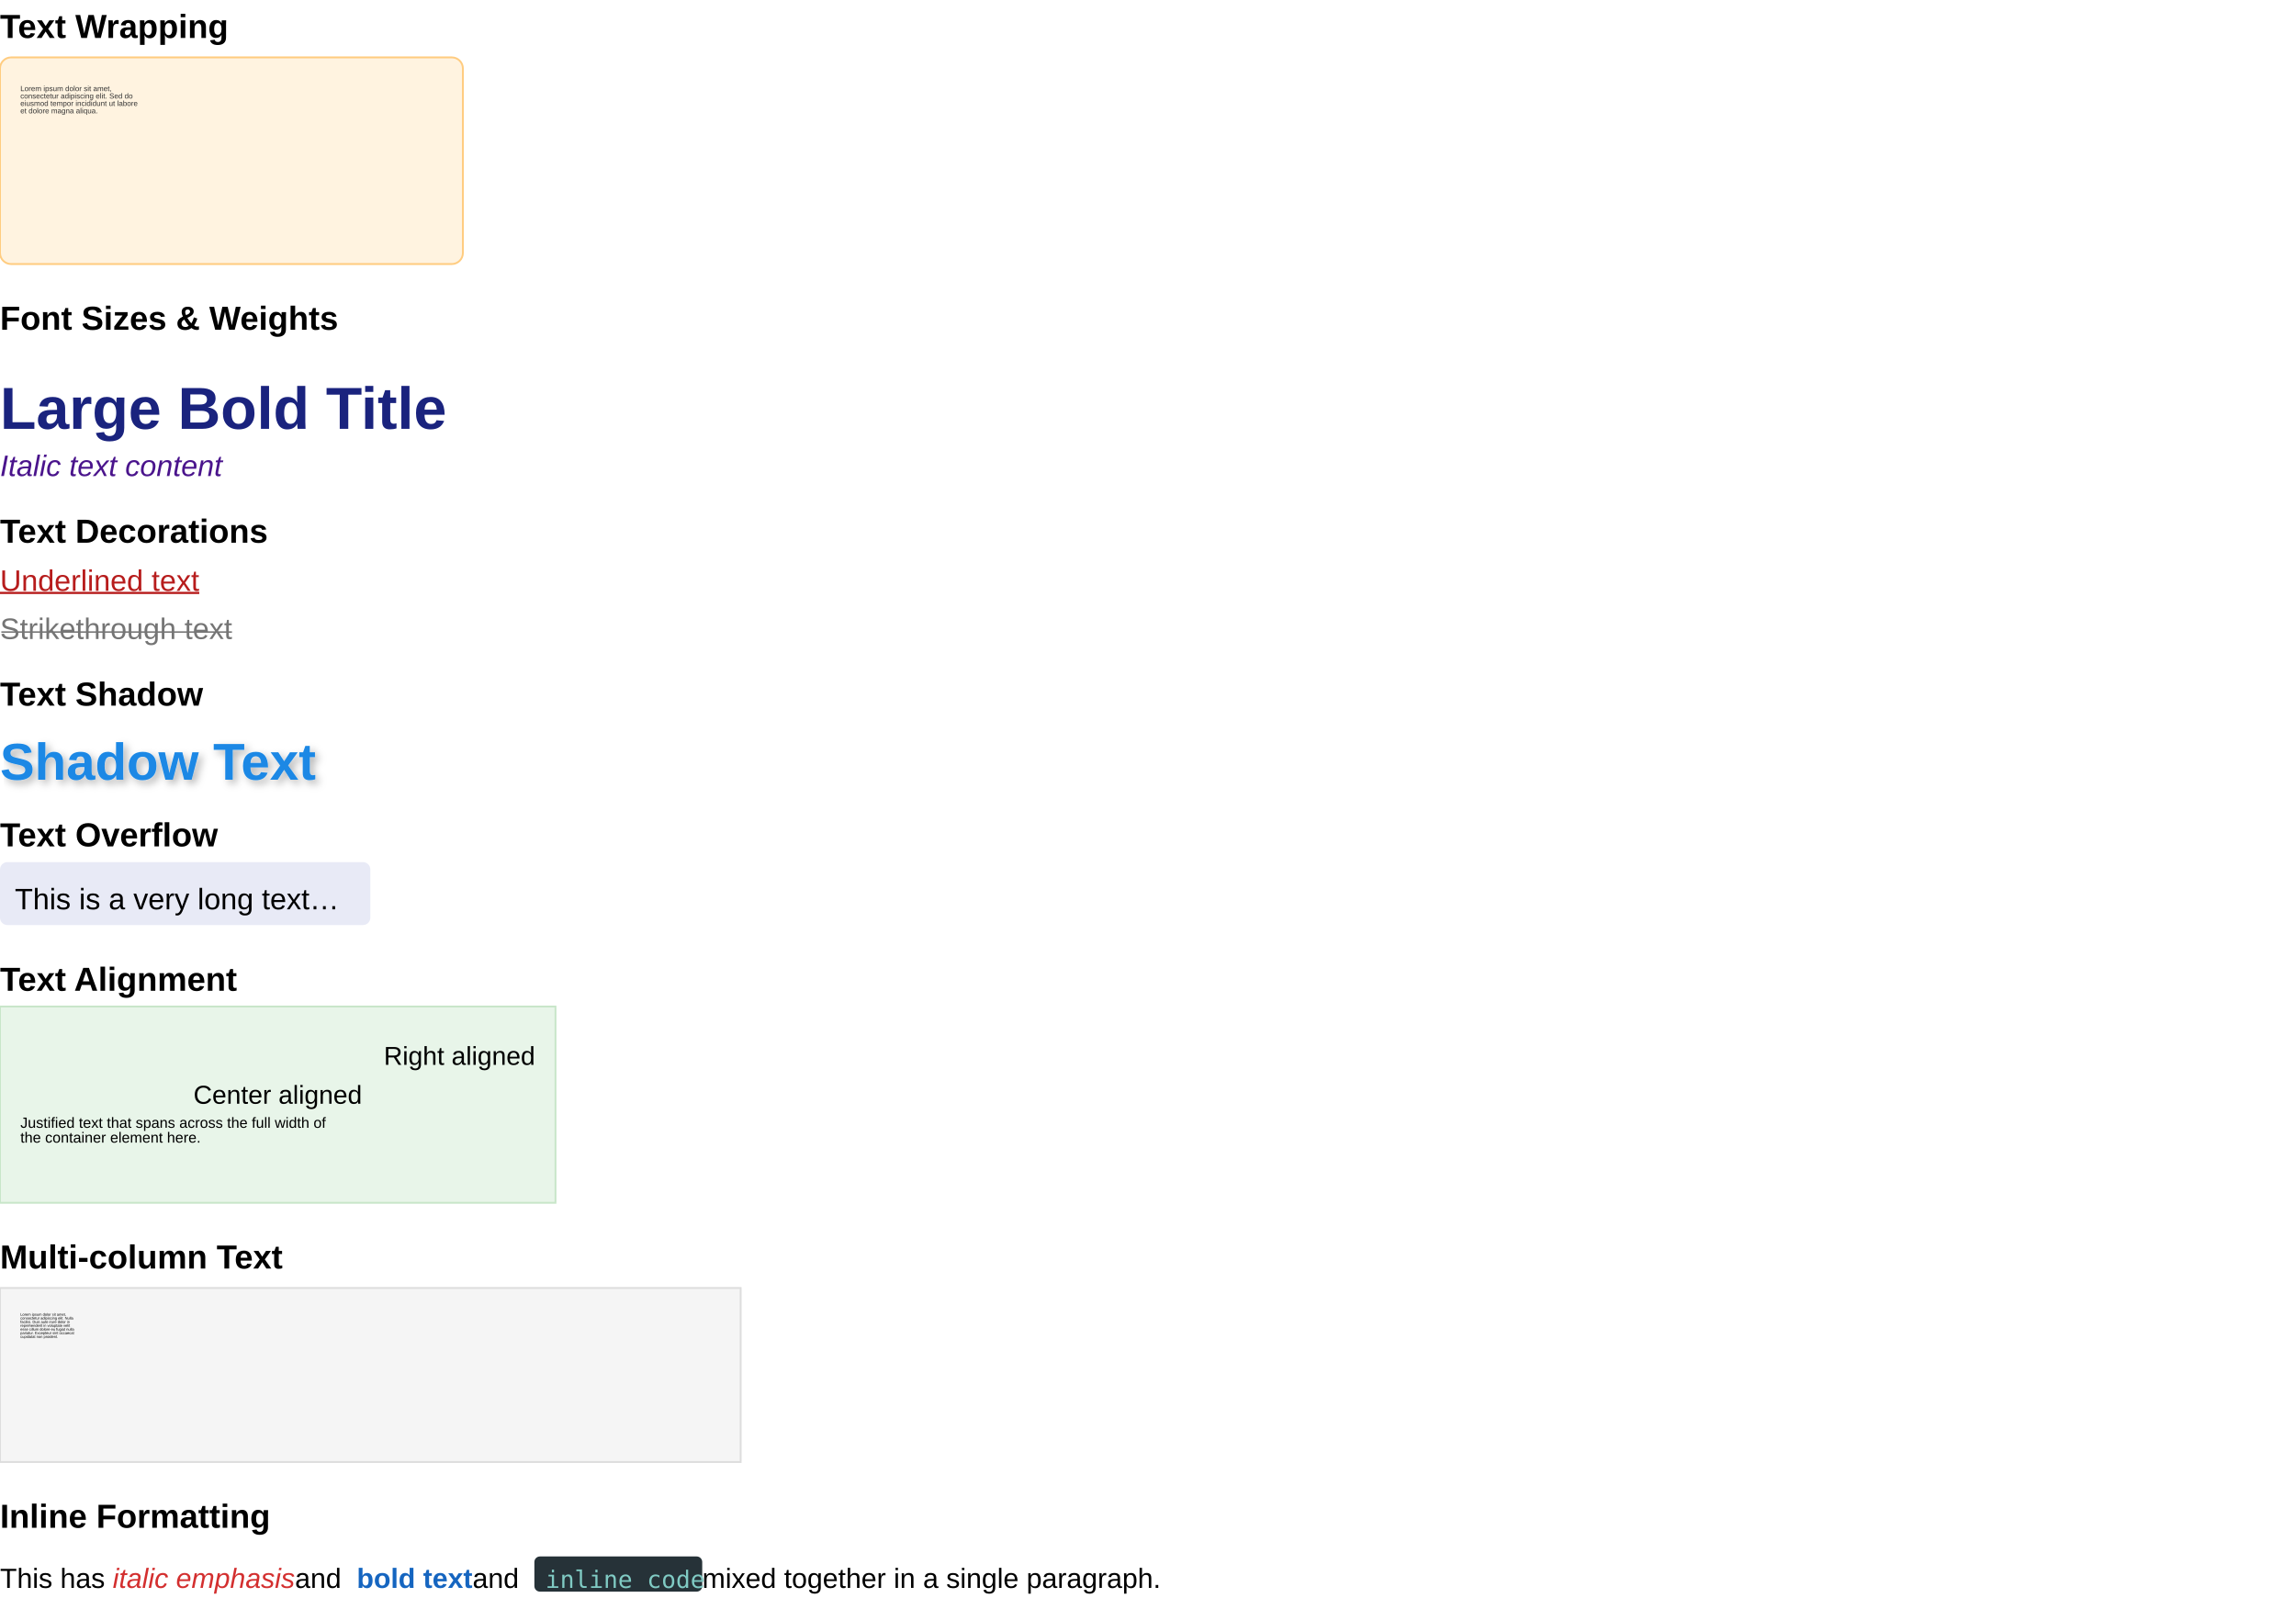
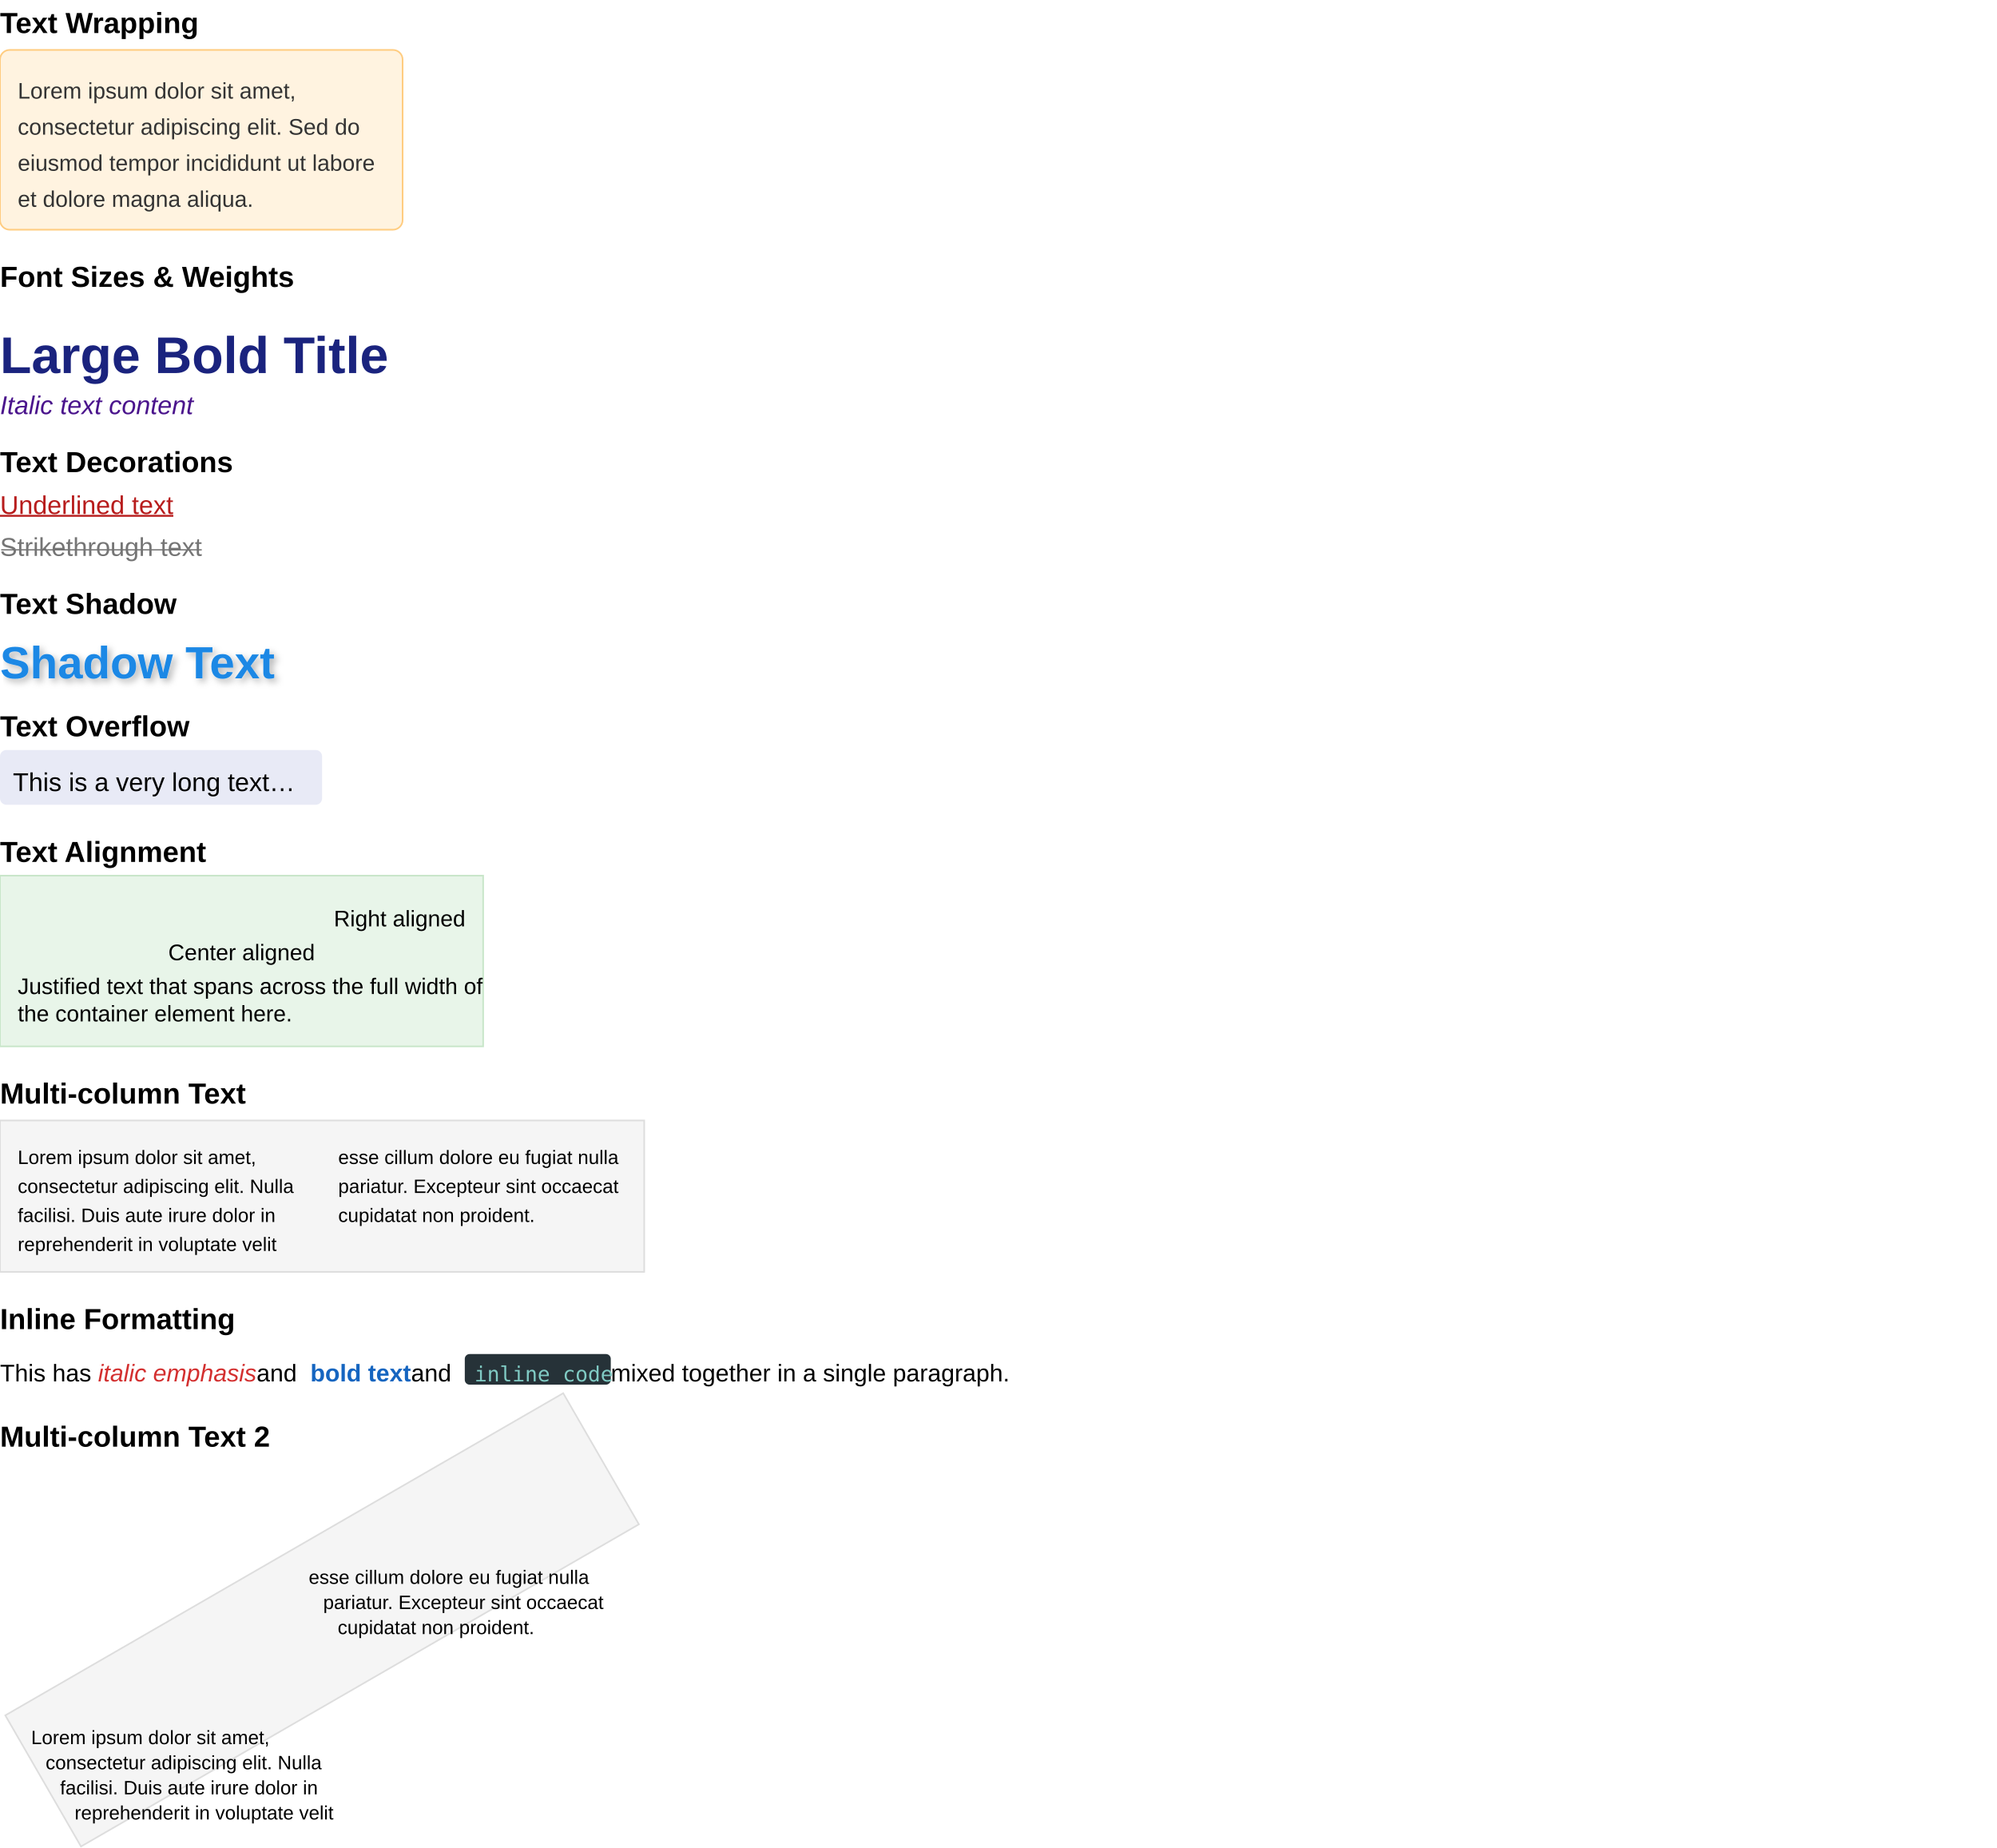
- <svg xmlns="http://www.w3.org/2000/svg" width="1240" height="863" viewBox="0 0 1240 863">
+ <svg xmlns="http://www.w3.org/2000/svg" width="1240" height="1147" viewBox="0 0 1240 1147">
  <defs>
    <filter id="ts1" x="-50%" y="-50%" width="200%" height="200%">
      <feDropShadow dx="2" dy="2" stdDeviation="2" flood-color="rgba(0, 0, 0, 0.3)" />
    </filter>
  </defs>
-   <path d="M0,0 L1240,0 L1240,862.6 L0,862.6 Z" fill="none" />
+   <path d="M0,0 L1240,0 L1240,1002.6 L0,1002.6 Z" fill="none" />
  <path d="M0,0 L1240,0 L1240,21 L0,21 Z" fill="none" />
  <text x="0" y="20.5" fill="rgb(0, 0, 0)" font-weight="700" font-size="18px" font-family="Arial">Text Wrapping</text>
  <rect x="0" y="31" width="250" height="111.6" rx="6" ry="6" fill="rgb(255, 243, 224)" stroke="rgb(255, 204, 128)" stroke-width="1" />
-   <text x="11" y="49.2" fill="rgb(51, 51, 51)" font-size="4px" font-family="Arial">Lorem ipsum dolor sit amet,</text>
-   <text x="11" y="53.2" fill="rgb(51, 51, 51)" font-size="4px" font-family="Arial">consectetur adipiscing elit. Sed do</text>
-   <text x="11" y="57.2" fill="rgb(51, 51, 51)" font-size="4px" font-family="Arial">eiusmod tempor incididunt ut labore</text>
-   <text x="11" y="61.2" fill="rgb(51, 51, 51)" font-size="4px" font-family="Arial">et dolore magna aliqua.</text>
+   <text x="11" y="61.2" fill="rgb(51, 51, 51)" font-size="14px" font-family="Arial">Lorem ipsum dolor sit amet,</text>
+   <text x="11" y="83.6" fill="rgb(51, 51, 51)" font-size="14px" font-family="Arial">consectetur adipiscing elit. Sed do</text>
+   <text x="11" y="106" fill="rgb(51, 51, 51)" font-size="14px" font-family="Arial">eiusmod tempor incididunt ut labore</text>
+   <text x="11" y="128.4" fill="rgb(51, 51, 51)" font-size="14px" font-family="Arial">et dolore magna aliqua.</text>
  <path d="M0,157.6 L1240,157.6 L1240,178.6 L0,178.6 Z" fill="none" />
  <text x="0" y="178.1" fill="rgb(0, 0, 0)" font-weight="700" font-size="18px" font-family="Arial">Font Sizes &amp; Weights</text>
  <path d="M0,186.6 L1240,186.6 L1240,231.6 L0,231.6 Z" fill="none" />
  <text x="0" y="231.6" fill="rgb(26, 35, 126)" font-weight="900" font-size="32px" font-family="Arial">Large Bold Title</text>
  <path d="M0,239.6 L1240,239.6 L1240,257.6 L0,257.6 Z" fill="none" />
  <text x="0" y="257.1" fill="rgb(74, 20, 140)" font-style="italic" font-size="16px" font-family="Arial">Italic text content</text>
  <path d="M0,272.6 L1240,272.6 L1240,293.6 L0,293.6 Z" fill="none" />
  <text x="0" y="293.1" fill="rgb(0, 0, 0)" font-weight="700" font-size="18px" font-family="Arial">Text Decorations</text>
  <path d="M0,301.6 L1240,301.6 L1240,319.6 L0,319.6 Z" fill="none" />
  <text x="0" y="319.1" fill="rgb(183, 28, 28)" font-size="16px" font-family="Arial" text-decoration="underline">Underlined text</text>
  <path d="M0,327.6 L1240,327.6 L1240,345.6 L0,345.6 Z" fill="none" />
  <text x="0" y="345.1" fill="rgb(117, 117, 117)" font-size="16px" font-family="Arial" text-decoration="line-through">Strikethrough text</text>
  <path d="M0,360.6 L1240,360.6 L1240,381.6 L0,381.6 Z" fill="none" />
  <text x="0" y="381.1" fill="rgb(0, 0, 0)" font-weight="700" font-size="18px" font-family="Arial">Text Shadow</text>
  <path d="M0,389.6 L1240,389.6 L1240,421.6 L0,421.6 Z" fill="none" />
  <text x="0" y="421.1" fill="rgb(30, 136, 229)" font-weight="700" font-size="28px" font-family="Arial" filter="url(#ts1)">Shadow Text</text>
  <path d="M0,436.6 L1240,436.6 L1240,457.6 L0,457.6 Z" fill="none" />
  <text x="0" y="457.1" fill="rgb(0, 0, 0)" font-weight="700" font-size="18px" font-family="Arial">Text Overflow</text>
  <rect x="0" y="465.6" width="200" height="34" rx="4" ry="4" fill="rgb(232, 234, 246)" />
  <text x="8" y="491.1" fill="rgb(0, 0, 0)" font-size="16px" font-family="Arial">This is a very long text…</text>
  <path d="M0,514.6 L1240,514.6 L1240,535.6 L0,535.6 Z" fill="none" />
  <text x="0" y="535.1" fill="rgb(0, 0, 0)" font-weight="700" font-size="18px" font-family="Arial">Text Alignment</text>
  <path d="M0,543.6 L300,543.6 L300,649.6 L0,649.6 Z" fill="rgb(232, 245, 233)" stroke="rgb(200, 230, 201)" stroke-width="1" />
  <path d="M11,558.6 L289,558.6 L289,575.6 L11,575.6 Z" fill="none" />
  <text x="207.28" y="575.1" fill="rgb(0, 0, 0)" font-size="14px" font-family="Arial">Right aligned</text>
  <path d="M11,579.6 L289,579.6 L289,596.6 L11,596.6 Z" fill="none" />
  <text x="104.47" y="596.1" fill="rgb(0, 0, 0)" font-size="14px" font-family="Arial">Center aligned</text>
  <path d="M11,600.6 L311,600.6 L311,634.6 L11,634.6 Z" fill="none" />
-   <text x="11" y="609.1" fill="rgb(0, 0, 0)" font-size="8px" font-family="Arial">Justified text that spans across the full width of</text>
-   <text x="11" y="617.1" fill="rgb(0, 0, 0)" font-size="8px" font-family="Arial">the container element here.</text>
+   <text x="11" y="617.1" fill="rgb(0, 0, 0)" font-size="14px" font-family="Arial">Justified text that spans across the full width of</text>
+   <text x="11" y="634.1" fill="rgb(0, 0, 0)" font-size="14px" font-family="Arial">the container element here.</text>
  <path d="M0,664.6 L1240,664.6 L1240,685.6 L0,685.6 Z" fill="none" />
  <text x="0" y="685.1" fill="rgb(0, 0, 0)" font-weight="700" font-size="18px" font-family="Arial">Multi-column Text</text>
  <path d="M0,695.6 L400,695.6 L400,789.6 L0,789.6 Z" fill="rgb(245, 245, 245)" stroke="rgb(221, 221, 221)" stroke-width="1" />
-   <text x="11" y="710.6" fill="rgb(0, 0, 0)" font-size="2px" font-family="Arial">Lorem ipsum dolor sit amet,</text>
-   <text x="11" y="712.6" fill="rgb(0, 0, 0)" font-size="2px" font-family="Arial">consectetur adipiscing elit. Nulla</text>
-   <text x="11" y="714.6" fill="rgb(0, 0, 0)" font-size="2px" font-family="Arial">facilisi. Duis aute irure dolor in</text>
-   <text x="11" y="716.6" fill="rgb(0, 0, 0)" font-size="2px" font-family="Arial">reprehenderit in voluptate velit</text>
-   <text x="11" y="718.6" fill="rgb(0, 0, 0)" font-size="2px" font-family="Arial">esse cillum dolore eu fugiat nulla</text>
-   <text x="11" y="720.6" fill="rgb(0, 0, 0)" font-size="2px" font-family="Arial">pariatur. Excepteur sint occaecat</text>
-   <text x="11" y="722.6" fill="rgb(0, 0, 0)" font-size="2px" font-family="Arial">cupidatat non proident.</text>
+   <text x="11" y="722.6" fill="rgb(0, 0, 0)" font-size="12px" font-family="Arial">Lorem ipsum dolor sit amet,</text>
+   <text x="11" y="740.6" fill="rgb(0, 0, 0)" font-size="12px" font-family="Arial">consectetur adipiscing elit. Nulla</text>
+   <text x="11" y="758.6" fill="rgb(0, 0, 0)" font-size="12px" font-family="Arial">facilisi. Duis aute irure dolor in</text>
+   <text x="11" y="776.6" fill="rgb(0, 0, 0)" font-size="12px" font-family="Arial">reprehenderit in voluptate velit</text>
+   <text x="210" y="722.6" fill="rgb(0, 0, 0)" font-size="12px" font-family="Arial">esse cillum dolore eu fugiat nulla</text>
+   <text x="210" y="740.6" fill="rgb(0, 0, 0)" font-size="12px" font-family="Arial">pariatur. Excepteur sint occaecat</text>
+   <text x="210" y="758.6" fill="rgb(0, 0, 0)" font-size="12px" font-family="Arial">cupidatat non proident.</text>
  <path d="M0,804.6 L1240,804.6 L1240,825.6 L0,825.6 Z" fill="none" />
  <text x="0" y="825.1" fill="rgb(0, 0, 0)" font-weight="700" font-size="18px" font-family="Arial">Inline Formatting</text>
  <path d="M0,835.6 L1240,835.6 L1240,862.6 L0,862.6 Z" fill="none" />
  <text x="0" y="857.6" fill="rgb(0, 0, 0)" font-size="15px" font-family="Arial">This has</text>
  <text x="159.3" y="857.6" fill="rgb(0, 0, 0)" font-size="15px" font-family="Arial">and</text>
  <text x="255.22" y="857.6" fill="rgb(0, 0, 0)" font-size="15px" font-family="Arial">and</text>
  <text x="379.25" y="857.6" fill="rgb(0, 0, 0)" font-size="15px" font-family="Arial">mixed together in a single paragraph.</text>
  <path d="M60.88,840.6 L159.3,840.6 L159.3,857.6 L60.88,857.6 Z" fill="none" />
  <text x="60.88" y="857.6" fill="rgb(211, 47, 47)" font-style="italic" font-size="15px" font-family="Arial">italic emphasis</text>
  <path d="M192.68,840.6 L255.22,840.6 L255.22,857.6 L192.68,857.6 Z" fill="none" />
  <text x="192.68" y="857.6" fill="rgb(21, 101, 192)" font-weight="700" font-size="15px" font-family="Arial">bold text</text>
  <rect x="288.6" y="840.6" width="90.65" height="19" rx="3" ry="3" fill="rgb(38, 50, 56)" />
  <text x="294.6" y="857.6" fill="rgb(128, 203, 196)" font-size="13px" font-family="monospace">inline code</text>
+   <path d="M0,877.6 L1240,877.6 L1240,898.6 L0,898.6 Z" fill="none" />
+   <text x="0" y="898.1" fill="rgb(0, 0, 0)" font-weight="700" font-size="18px" font-family="Arial">Multi-column Text 2</text>
+   <path d="M3.29,1064.9 L349.71,864.9 L396.71,946.3 L50.29,1146.3 Z" fill="rgb(245, 245, 245)" stroke="rgb(221, 221, 221)" stroke-width="1" />
+   <text x="19.32" y="1082.77" fill="rgb(0, 0, 0)" font-size="12px" font-family="Arial">Lorem ipsum dolor sit amet,</text>
+   <text x="28.32" y="1098.37" fill="rgb(0, 0, 0)" font-size="12px" font-family="Arial">consectetur adipiscing elit. Nulla</text>
+   <text x="37.32" y="1113.95" fill="rgb(0, 0, 0)" font-size="12px" font-family="Arial">facilisi. Duis aute irure dolor in</text>
+   <text x="46.32" y="1129.53" fill="rgb(0, 0, 0)" font-size="12px" font-family="Arial">reprehenderit in voluptate velit</text>
+   <text x="191.67" y="983.27" fill="rgb(0, 0, 0)" font-size="12px" font-family="Arial">esse cillum dolore eu fugiat nulla</text>
+   <text x="200.67" y="998.87" fill="rgb(0, 0, 0)" font-size="12px" font-family="Arial">pariatur. Excepteur sint occaecat</text>
+   <text x="209.67" y="1014.45" fill="rgb(0, 0, 0)" font-size="12px" font-family="Arial">cupidatat non proident.</text>
</svg>
